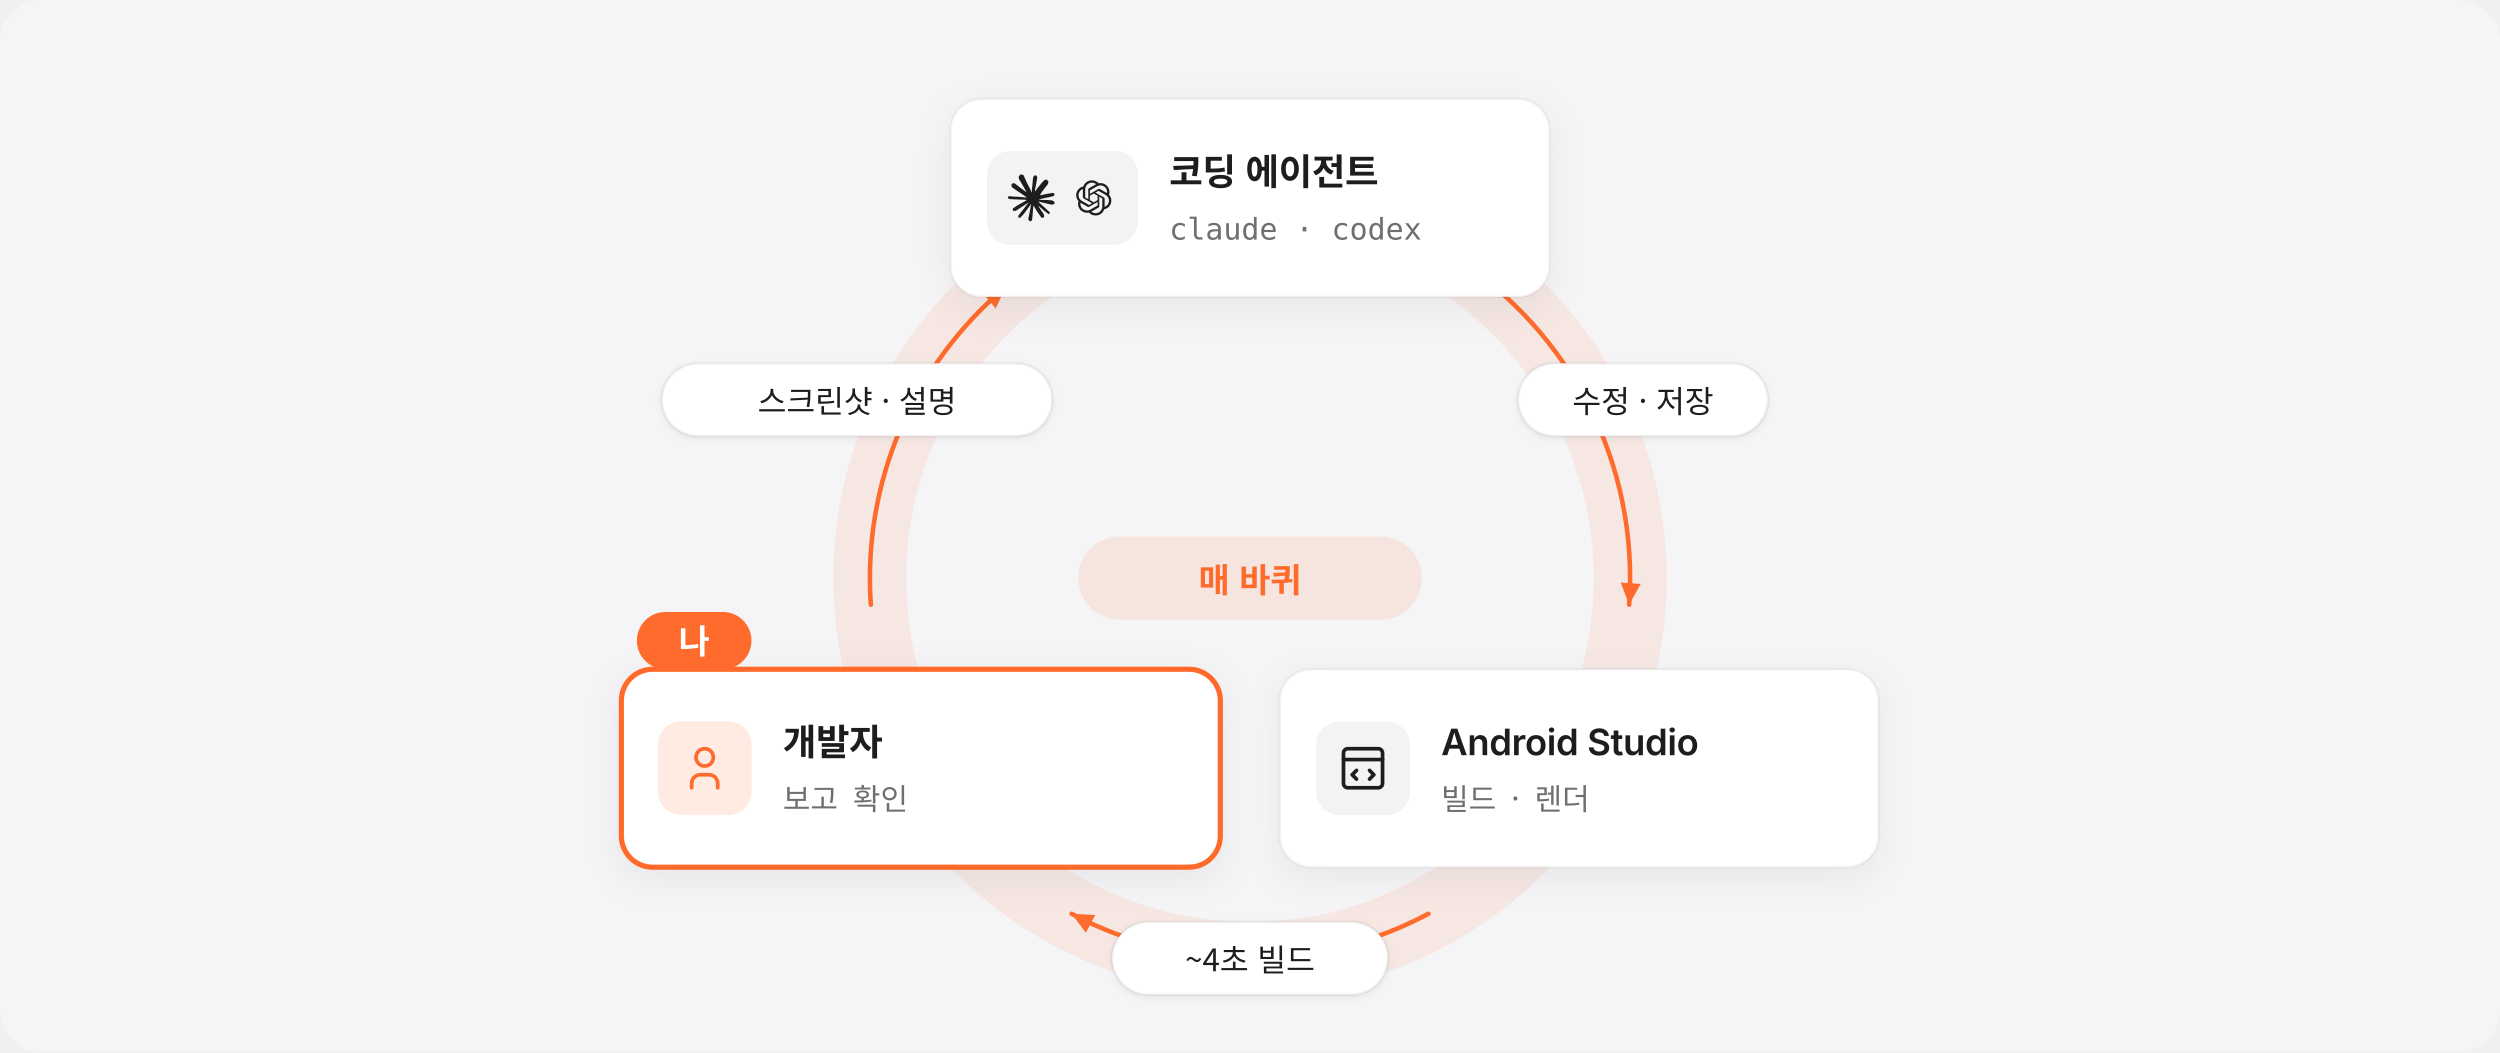
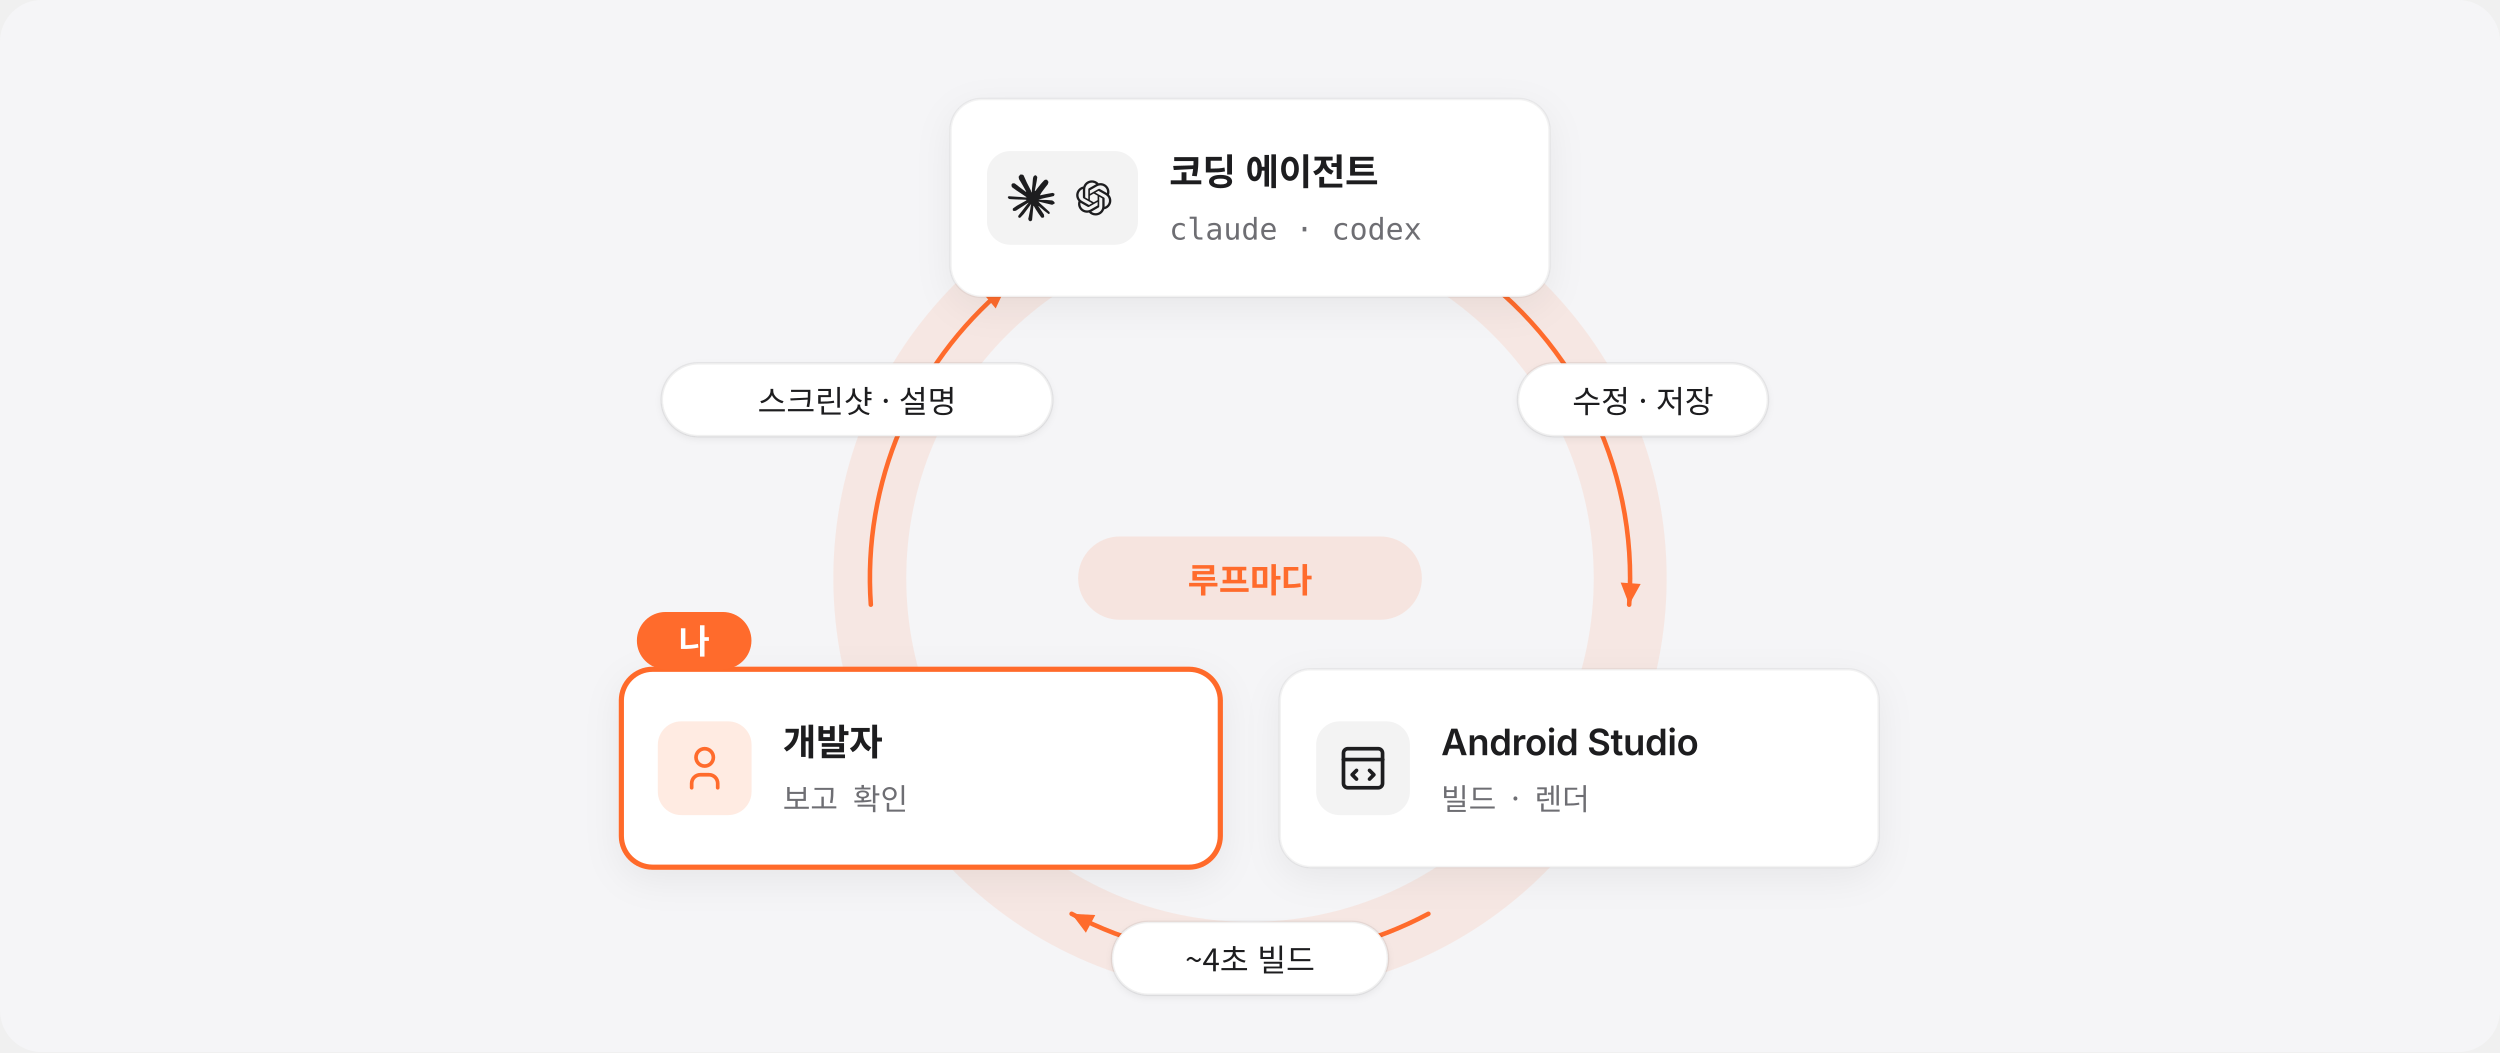
<svg xmlns="http://www.w3.org/2000/svg" viewBox="0 0 960 404" width="960" height="404" role="img" aria-labelledby="loop-title loop-desc" xml:lang="ko">
  <defs>
    <style>
      .ring { fill: none; stroke-opacity: .10; stroke-width: 28; }
      .t { font-size: 18px !important; } .s { font-size: 14px !important; } .c, .l { font-size: 15px !important; } .b { font-size: 16px !important; }
      .t, .s, .c, .l, .b { font-family: -apple-system, BlinkMacSystemFont, "Apple SD Gothic Neo", "Segoe UI", system-ui, sans-serif !important; }
      .s { font-family: ui-monospace, "SF Mono", SFMono-Regular, Menlo, monospace !important; }
      .warm { fill: none; stroke: #ff6b2c; stroke-width: 1.75; stroke-linecap: round; stroke-linejoin: round; }
      .ring { fill: none; stroke: #007aff; stroke-opacity: .10; stroke-width: 28; }
      .t { font-size: 18px !important; } .s { font-size: 14px !important; } .c, .l { font-size: 15px !important; } .b { font-size: 16px !important; }
      .t { font: 600 14px -apple-system, BlinkMacSystemFont, "Apple SD Gothic Neo", "Segoe UI", system-ui, sans-serif; fill: #1d1d1f; letter-spacing: -.01em; }
      .s { font: 400 11.5px ui-monospace, "SF Mono", SFMono-Regular, Menlo, monospace; fill: #6e6e73; }
      .l { font: 500 12px -apple-system, BlinkMacSystemFont, "Apple SD Gothic Neo", "Segoe UI", system-ui, sans-serif; fill: #6e6e73; }
      .c { font: 500 12px -apple-system, BlinkMacSystemFont, "Apple SD Gothic Neo", "Segoe UI", system-ui, sans-serif; fill: #1d1d1f; }
      .b { font: 600 13px -apple-system, BlinkMacSystemFont, "Apple SD Gothic Neo", "Segoe UI", system-ui, sans-serif; fill: #007aff; }
      .card { fill: #fff; stroke: rgba(0, 0, 0, .05); filter: url(#shadow); }
      .chip { fill: #fff; stroke: rgba(0, 0, 0, .06); filter: url(#shadow-s); }
      .tile { fill: rgba(0, 0, 0, .05); }
      .loop { fill: none; stroke: #007aff; stroke-width: 1.75; stroke-linecap: round; stroke-linejoin: round; }
      .hand { fill: none; stroke: #aeaeb2; stroke-width: 1.5; stroke-linecap: round; }
    </style>
    <filter id="shadow" x="-20%" y="-40%" width="140%" height="190%">
      <feDropShadow dx="0" dy="1" stdDeviation="1" flood-color="#000" flood-opacity=".05" />
      <feDropShadow dx="0" dy="4" stdDeviation="7" flood-color="#000" flood-opacity=".06" />
    </filter>
    <filter id="shadow-s" x="-20%" y="-50%" width="140%" height="200%">
      <feDropShadow dx="0" dy="1" stdDeviation="1.5" flood-color="#000" flood-opacity=".07" />
    </filter>
    <marker id="arrow-loop" viewBox="0 0 10 10" refX="9" refY="5" markerWidth="11" markerHeight="11" markerUnits="userSpaceOnUse" orient="auto">
      <path d="M1.5 1.5 L9 5 L1.5 8.5 z" fill="#007aff" />
    </marker>
    <marker id="arrow-hand" viewBox="0 0 10 10" refX="9" refY="5" markerWidth="11" markerHeight="11" markerUnits="userSpaceOnUse" orient="auto">
      <path d="M1.5 1.5 L9 5 L1.5 8.5 z" fill="#aeaeb2" />
    </marker>
    <marker id="arrow-warm" viewBox="0 0 10 10" refX="9" refY="5" markerWidth="11" markerHeight="11" markerUnits="userSpaceOnUse" orient="auto">
      <path d="M1.5 1.5 L9 5 L1.5 8.5 z" fill="#ff6b2c" />
    </marker>
  </defs>
  <rect width="960" height="404" rx="16" fill="#f5f5f7" />
  <circle class="ring" cx="480" cy="222" r="146" style="stroke: #ff6b2c" />
  <path class="warm" d="M557.4 98.2 A146 146 0 0 1 625.6 232.2" marker-end="url(#arrow-warm)" />
  <path class="warm" d="M548.5 350.9 A146 146 0 0 1 411.5 350.9" marker-end="url(#arrow-warm)" />
  <path class="warm" d="M334.4 232.2 A146 146 0 0 1 386.2 110.2" marker-end="url(#arrow-warm)" />
  <rect class="chip" x="582.9" y="139.5" width="96" height="28" rx="14" />
  <text class="c" x="630.9" y="158.5" text-anchor="middle">수정 · 저장</text>
  <rect class="chip" x="427.0" y="354.0" width="106" height="28" rx="14" />
  <text class="c" x="480.0" y="373.0" text-anchor="middle">~4초 빌드</text>
  <rect class="chip" x="254.1" y="139.5" width="150" height="28" rx="14" />
  <text class="c" x="329.1" y="158.5" text-anchor="middle">스크린샷 · 설명</text>
  <rect x="414.0" y="206" width="132" height="32" rx="16" fill="rgba(255, 107, 44, .12)" />
-   <text class="b" x="480" y="227.5" text-anchor="middle" style="fill: #ff6b2c">매 바퀴</text>
+   <text class="b" x="480" y="227.5" text-anchor="middle" style="fill: #ff6b2c">루프마다</text>
  <rect class="card" x="365.0" y="38.0" width="230" height="76" rx="12" />
  <rect class="tile" x="379.0" y="58.0" width="58" height="36" rx="9" />
  <svg x="387.0" y="67.0" width="18" height="18" viewBox="0 0 24 24" aria-hidden="true">
    <path d="M4.709 15.955l4.72-2.647.08-.23-.08-.128H9.2l-.79-.048-2.698-.073-2.339-.097-2.266-.122-.571-.121L0 11.784l.055-.352.48-.321.686.06 1.52.103 2.278.158 1.652.097 2.449.255h.389l.055-.157-.134-.098-.103-.097-2.358-1.596-2.552-1.688-1.336-.972-.724-.491-.364-.462-.158-1.008.656-.722.881.06.225.061.893.686 1.908 1.476 2.491 1.833.365.304.145-.103.019-.073-.164-.274-1.355-2.446-1.446-2.49-.644-1.032-.17-.619a2.97 2.97 0 01-.104-.729L6.283.134 6.696 0l.996.134.42.364.62 1.414 1.002 2.229 1.555 3.03.456.898.243.832.091.255h.158V9.01l.128-1.706.237-2.095.23-2.695.08-.76.376-.91.747-.492.584.28.48.685-.067.444-.286 1.851-.559 2.903-.364 1.942h.212l.243-.242.985-1.306 1.652-2.064.73-.82.85-.904.547-.431h1.033l.76 1.129-.34 1.166-1.064 1.347-.881 1.142-1.264 1.7-.79 1.36.073.11.188-.02 2.856-.606 1.543-.28 1.841-.315.833.388.091.395-.328.807-1.969.486-2.309.462-3.439.813-.042.03.049.061 1.549.146.662.036h1.622l3.02.225.79.522.474.638-.079.485-1.215.62-1.64-.389-3.829-.91-1.312-.329h-.182v.11l1.093 1.068 2.006 1.81 2.509 2.33.127.578-.322.455-.34-.049-2.205-1.657-.851-.747-1.926-1.62h-.128v.17l.444.649 2.345 3.521.122 1.08-.17.353-.608.213-.668-.122-1.374-1.925-1.415-2.167-1.143-1.943-.14.08-.674 7.254-.316.37-.729.28-.607-.461-.322-.747.322-1.476.389-1.924.315-1.53.286-1.9.17-.632-.012-.042-.14.018-1.434 1.967-2.18 2.945-1.726 1.845-.414.164-.717-.37.067-.662.401-.589 2.388-3.036 1.44-1.882.93-1.086-.006-.158h-.055L4.132 18.56l-1.13.146-.487-.456.061-.746.231-.243 1.908-1.312-.006.006z" fill="#1d1d1f" />
  </svg>
  <svg x="411.0" y="67.0" width="18" height="18" viewBox="0 0 24 24" aria-hidden="true">
    <path d="M19.811 10.367a4.404 4.404 0 0 0-.388-3.683 4.623 4.623 0 0 0-4.947-2.176 4.488 4.488 0 0 0-1.55-1.12A4.598 4.598 0 0 0 11.046 3c-.975 0-1.922.298-2.714.866a4.563 4.563 0 0 0-1.676 2.272 4.576 4.576 0 0 0-1.755.765 4.494 4.494 0 0 0-1.282 1.411 4.469 4.469 0 0 0-.593 2.75 4.508 4.508 0 0 0 1.163 2.57 4.497 4.497 0 0 0-.211 1.883A4.592 4.592 0 0 0 6.69 19.2c.889.394 1.88.495 2.832.293.428.478.958.86 1.55 1.119a4.596 4.596 0 0 0 1.882.388c.974 0 1.926-.298 2.713-.866a4.553 4.553 0 0 0 1.675-2.277 4.564 4.564 0 0 0 3.038-2.176 4.47 4.47 0 0 0 .593-2.75 4.476 4.476 0 0 0-1.163-2.564Zm-6.816 9.452c-.907 0-1.613-.276-2.223-.782.028-.017.074-.039.108-.061l3.63-2.07a.56.56 0 0 0 .217-.213.594.594 0 0 0 .08-.293v-5.05l1.533.878s.017.011.023.017c0 .005.006.017.012.022v4.184c0 1.895-1.602 3.374-3.38 3.374v-.006Zm-7.382-3.093a3.3 3.3 0 0 1-.404-2.26c.028.017.074.045.108.062l3.63 2.069c.092.05.195.079.297.079a.614.614 0 0 0 .297-.08l4.434-2.524V15.85c0 .006-.011.017-.017.022l-3.67 2.092a3.475 3.475 0 0 1-2.594.338 3.405 3.405 0 0 1-2.075-1.57l-.006-.005Zm-.957-7.822a3.39 3.39 0 0 1 1.778-1.478v4.262c0 .101.029.202.08.292a.56.56 0 0 0 .217.214l4.434 2.525-1.533.877s-.017.006-.023.011H9.58l-3.67-2.092a3.382 3.382 0 0 1-1.59-2.046 3.347 3.347 0 0 1 .336-2.559v-.006ZM17.269 11.8l-4.434-2.524 1.533-.872s.017-.006.023-.011h.028l3.671 2.092c.564.32 1.02.792 1.323 1.36a3.35 3.35 0 0 1 .376 1.845 3.337 3.337 0 0 1-.69 1.754c-.393.512-.923.9-1.533 1.12V12.3a.594.594 0 0 0-.08-.293.561.561 0 0 0-.217-.213v.005Zm1.528-2.271s-.074-.045-.108-.062l-3.631-2.07a.598.598 0 0 0-.593 0l-4.434 2.525V8.145c0-.005.011-.017.017-.022l3.67-2.092a3.441 3.441 0 0 1 3.66.152 3.4 3.4 0 0 1 1.197 1.468c.25.59.325 1.242.216 1.872l.006.006Zm-9.604 3.12-1.533-.877s-.017-.011-.023-.017a.042.042 0 0 0-.012-.022V7.549a3.364 3.364 0 0 1 1.973-3.053 3.445 3.445 0 0 1 3.636.461c-.028.017-.074.04-.108.062l-3.631 2.07a.594.594 0 0 0-.296.506v5.049l-.006.005Zm.832-1.77 1.972-1.125 1.972 1.124v2.25l-1.972 1.124-1.972-1.125v-2.249Z" fill="#1d1d1f" />
  </svg>
  <text class="t" x="449.0" y="71.0">코딩 에이전트</text>
  <text class="s" x="449.0" y="92.0">claude · codex</text>
  <rect class="card" x="491.4" y="257.0" width="230" height="76" rx="12" />
  <rect class="tile" x="505.4" y="277.0" width="36" height="36" rx="9" />
  <svg x="513.4" y="285.0" width="20" height="20" viewBox="0 0 24 24" fill="none" stroke="#1d1d1f" stroke-width="1.7" stroke-linecap="round" stroke-linejoin="round" aria-hidden="true">
    <path d="M3 5a2 2 0 0 1 2 -2h14a2 2 0 0 1 2 2v14a2 2 0 0 1 -2 2h-14a2 2 0 0 1 -2 -2z" />
    <path d="M3 8h18" />
    <path d="M9 13l-2 2l2 2" />
    <path d="M15 13l2 2l-2 2" />
  </svg>
  <text class="t" x="553.4" y="290.0">Android Studio</text>
  <text class="s" x="553.4" y="311.0">빌드 · 렌더</text>
  <rect class="card" x="238.6" y="257.0" width="230" height="76" rx="12" style="stroke: #ff6b2c; stroke-width: 2" />
  <rect class="tile" x="252.6" y="277.0" width="36" height="36" rx="9" style="fill: rgba(255, 107, 44, .14)" />
  <svg x="260.6" y="285.0" width="20" height="20" viewBox="0 0 24 24" fill="none" stroke="#ff6b2c" stroke-width="1.7" stroke-linecap="round" stroke-linejoin="round" aria-hidden="true">
    <path d="M8 7a4 4 0 1 0 8 0a4 4 0 0 0 -8 0" />
    <path d="M6 21v-2a4 4 0 0 1 4 -4h4a4 4 0 0 1 4 4v2" />
  </svg>
  <text class="t" x="300.6" y="290.0">개발자</text>
  <text class="s" x="300.6" y="311.0">보고 확인</text>
  <rect x="244.56" y="235.0" width="44" height="22" rx="11" fill="#ff6b2c" />
  <text x="266.56" y="251.0" text-anchor="middle" style="font: 700 13px -apple-system, BlinkMacSystemFont, 'Apple SD Gothic Neo', sans-serif; fill: #fff">나</text>
</svg>
